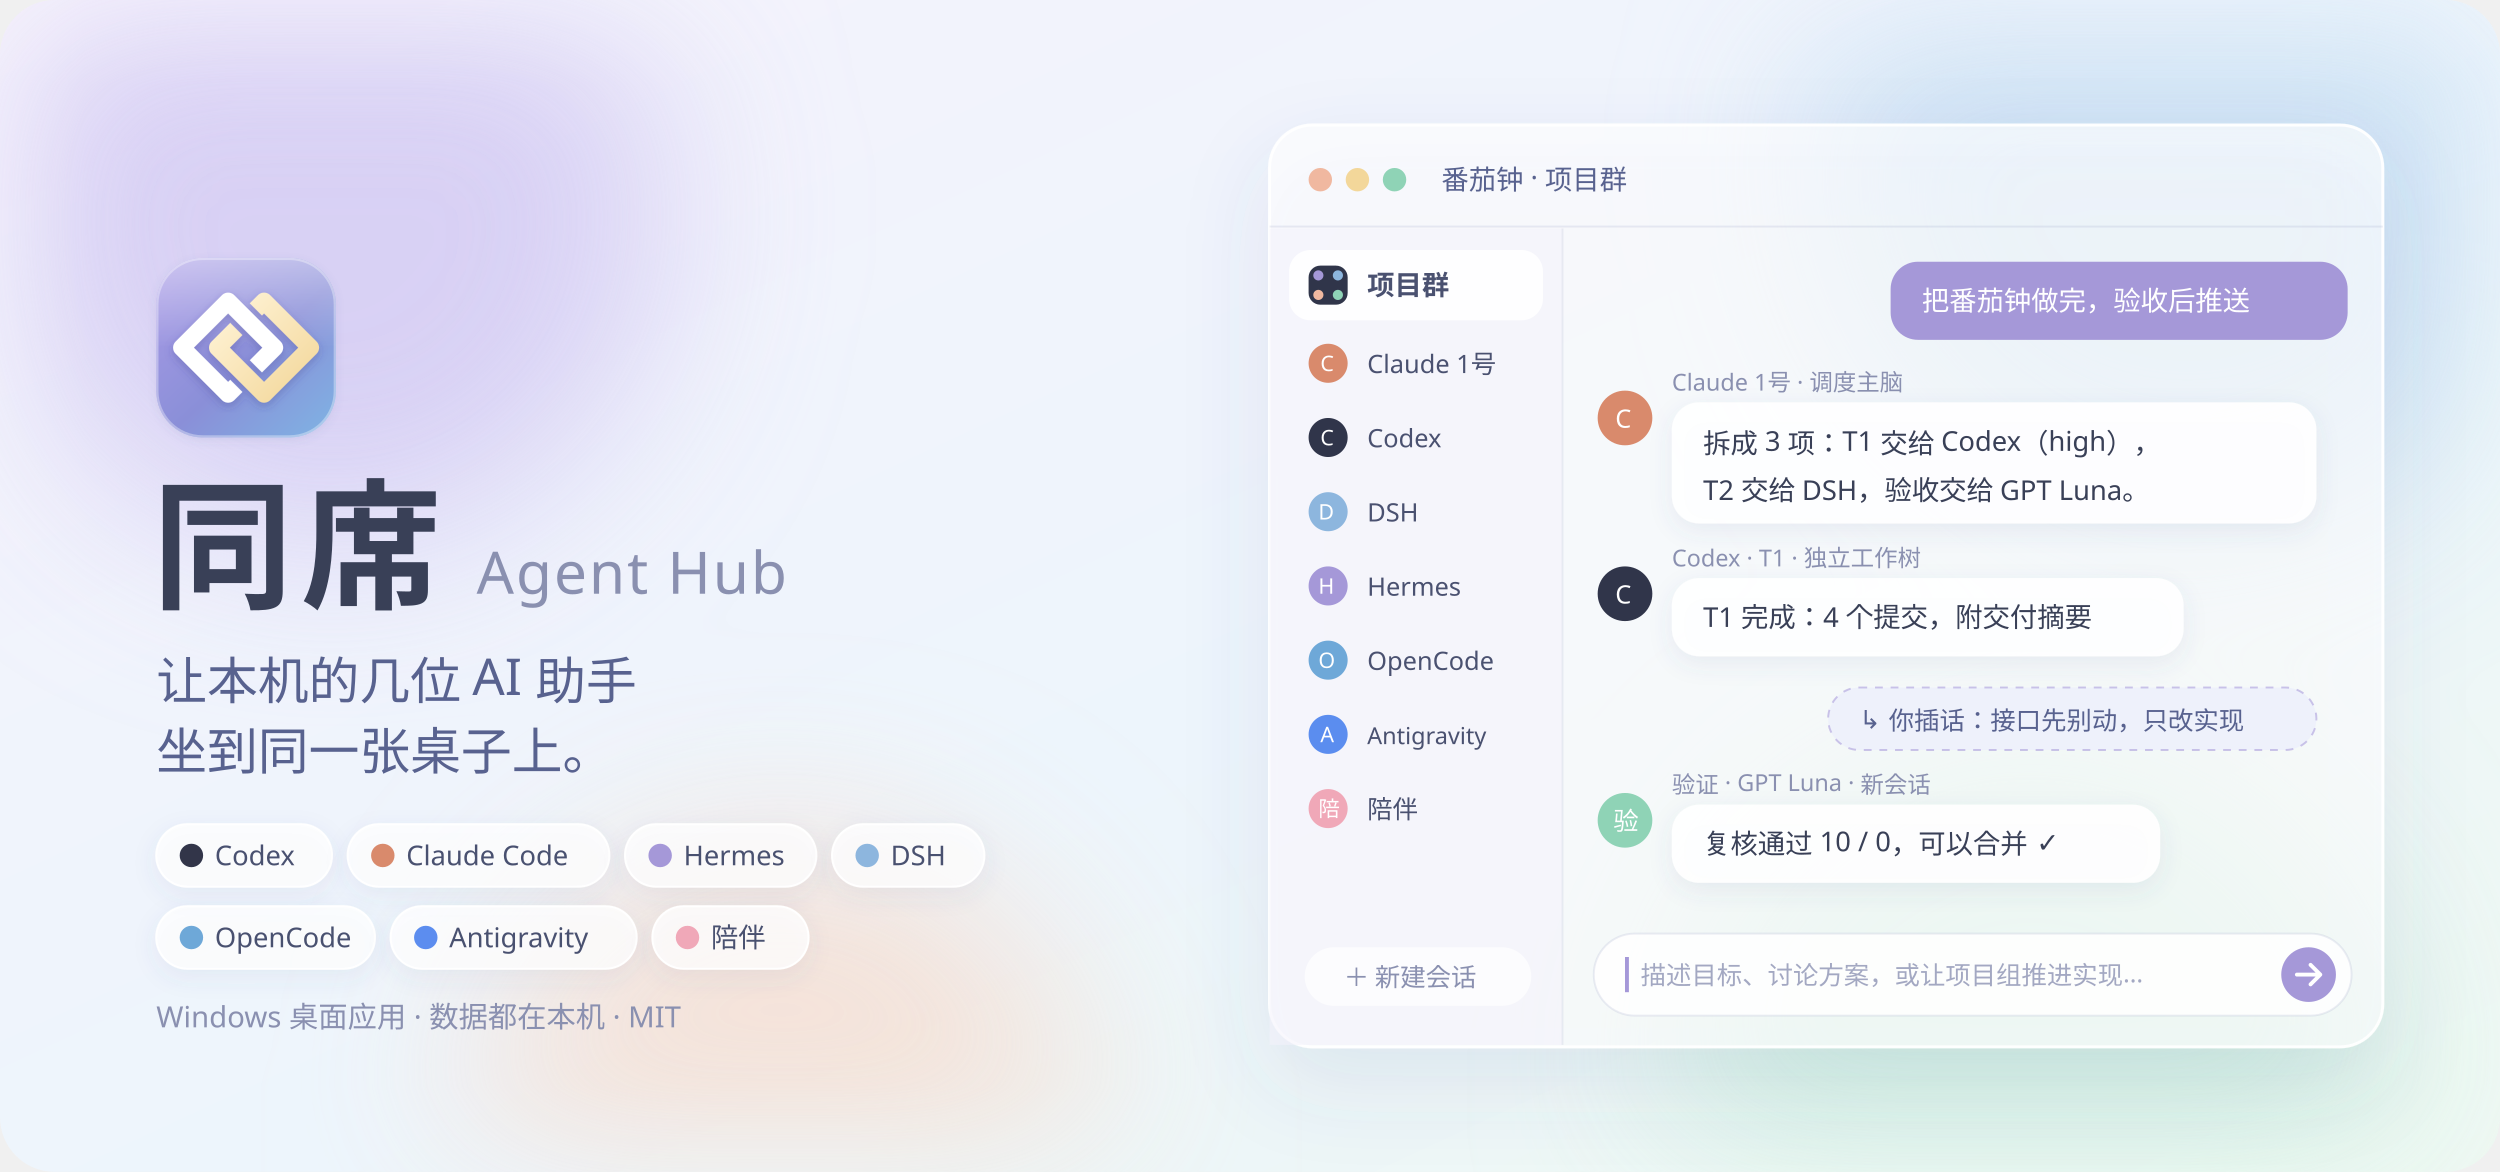
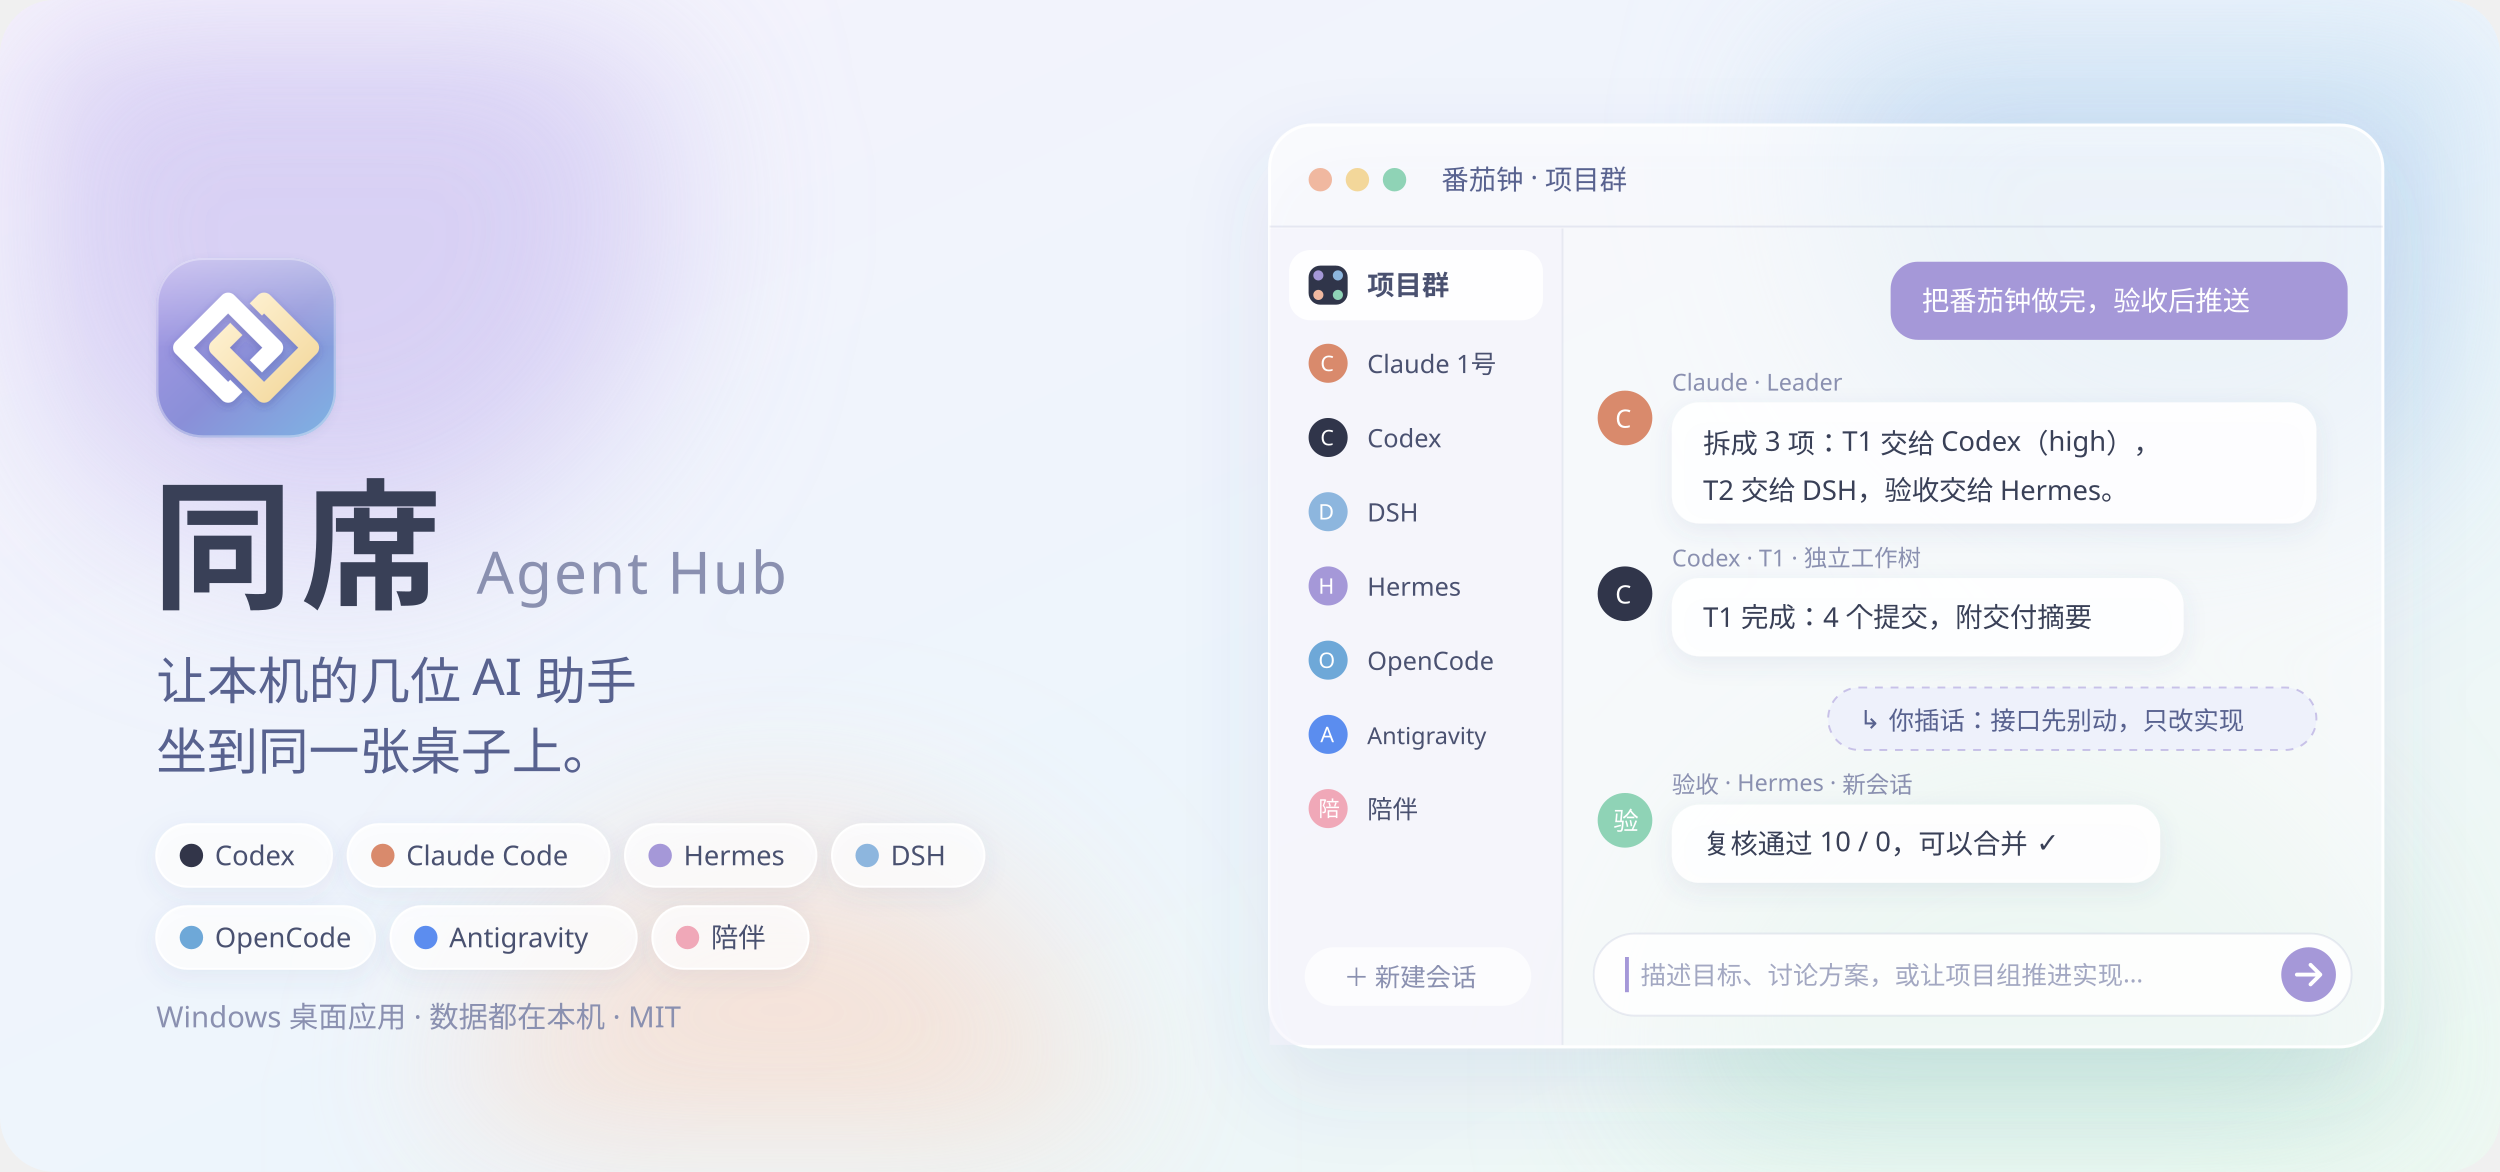
<svg xmlns="http://www.w3.org/2000/svg" viewBox="0 0 1280 600" width="1280" height="600" role="img" aria-label="同席 Agent Hub：让本机的几位 AI 助手坐到同一张桌子上">
  <defs>
    <linearGradient id="bg" x1="0" y1="0" x2="1" y2="1">
      <stop offset="0" stop-color="#f5f2fc" />
      <stop offset=".55" stop-color="#edf5fc" />
      <stop offset="1" stop-color="#eef8f2" />
    </linearGradient>
    <filter id="blur" x="-50%" y="-50%" width="200%" height="200%">
      <feGaussianBlur stdDeviation="46" />
    </filter>
    <filter id="shadow" x="-20%" y="-20%" width="140%" height="150%">
      <feDropShadow dx="0" dy="18" stdDeviation="22" flood-color="#565c96" flood-opacity=".16" />
    </filter>
    <filter id="soft" x="-20%" y="-40%" width="140%" height="200%">
      <feDropShadow dx="0" dy="4" stdDeviation="6" flood-color="#565c96" flood-opacity=".10" />
    </filter>
    <clipPath id="frame">
      <rect width="1280" height="600" rx="28" />
    </clipPath>
    <style>
      text { font-family: 'PingFang SC', 'Microsoft YaHei', 'Noto Sans SC', 'Segoe UI', sans-serif; }
      .mono { font-family: 'Cascadia Code', 'JetBrains Mono', Consolas, monospace; }
    </style>
  </defs>
  <g clip-path="url(#frame)">
    <rect width="1280" height="600" fill="url(#bg)" />
    <g filter="url(#blur)" opacity=".75">
      <circle cx="170" cy="110" r="170" fill="#cfc5f2">
        <animateTransform attributeName="transform" type="translate" values="0 0;26 18;0 0" dur="16s" repeatCount="indefinite" calcMode="spline" keySplines=".45 0 .55 1;.45 0 .55 1" />
      </circle>
      <circle cx="1120" cy="80" r="190" fill="#c3dcf2">
        <animateTransform attributeName="transform" type="translate" values="0 0;-30 22;0 0" dur="18s" repeatCount="indefinite" calcMode="spline" keySplines=".45 0 .55 1;.45 0 .55 1" />
      </circle>
      <circle cx="1040" cy="560" r="180" fill="#c8ecdc">
        <animateTransform attributeName="transform" type="translate" values="0 0;24 -20;0 0" dur="15s" repeatCount="indefinite" calcMode="spline" keySplines=".45 0 .55 1;.45 0 .55 1" />
      </circle>
      <circle cx="400" cy="590" r="160" fill="#f7dccd">
        <animateTransform attributeName="transform" type="translate" values="0 0;-20 -16;0 0" dur="17s" repeatCount="indefinite" calcMode="spline" keySplines=".45 0 .55 1;.45 0 .55 1" />
      </circle>
    </g>
    <g transform="translate(80 132)">
      <g transform="scale(0.3833) translate(-8 -8)" filter="url(#soft)">
        <defs>
          <linearGradient id="m-tile" x1="20" y1="10" x2="236" y2="246" gradientUnits="userSpaceOnUse">
            <stop offset="0" stop-color="#a99be6" />
            <stop offset=".55" stop-color="#8a8fd8" />
            <stop offset="1" stop-color="#7fb2e3" />
          </linearGradient>
          <linearGradient id="m-sheen" x1="0" y1="0" x2="0" y2="1">
            <stop offset="0" stop-color="#fff" stop-opacity=".42" />
            <stop offset=".5" stop-color="#fff" stop-opacity="0" />
          </linearGradient>
          <linearGradient id="m-gold" x1="90" y1="66" x2="214" y2="190" gradientUnits="userSpaceOnUse">
            <stop offset="0" stop-color="#fff4d8" />
            <stop offset="1" stop-color="#f3d79a" />
          </linearGradient>
          <filter id="m-lift" x="-20%" y="-20%" width="140%" height="140%">
            <feDropShadow dx="0" dy="5" stdDeviation="6" flood-color="#3f3a8a" flood-opacity=".28" />
          </filter>
          <mask id="m-cut-top" maskUnits="userSpaceOnUse" x="0" y="0" width="256" height="256">
            <rect width="256" height="256" fill="#fff" />
            <path d="M108 70 148 110" stroke="#000" stroke-width="37" />
          </mask>
          <mask id="m-cut-bottom" maskUnits="userSpaceOnUse" x="0" y="0" width="256" height="256">
            <rect width="256" height="256" fill="#fff" />
            <path d="M108 146 148 186" stroke="#000" stroke-width="37" />
          </mask>
        </defs>
        <rect x="8" y="8" width="240" height="240" rx="62" fill="url(#m-tile)" />
        <rect x="8" y="8" width="240" height="240" rx="62" fill="url(#m-sheen)" />
        <rect x="9.5" y="9.5" width="237" height="237" rx="60.5" fill="none" stroke="#fff" stroke-opacity=".35" stroke-width="3" />
        <g fill="none" stroke-width="23" stroke-linejoin="round" stroke-linecap="round" filter="url(#m-lift)">
          <path d="M90 128 152 66 214 128 152 190Z" stroke="url(#m-gold)" mask="url(#m-cut-top)" />
          <path d="M42 128 104 66 166 128 104 190Z" stroke="#fff" mask="url(#m-cut-bottom)" />
        </g>
      </g>
    </g>
    <text x="78" y="306" font-size="72" font-weight="700" fill="#394057" letter-spacing="4">同席</text>
    <text x="244" y="304" font-size="30" font-weight="500" fill="#8a90b0" letter-spacing="1">Agent Hub</text>
    <text x="80" y="358" font-size="26" fill="#58628f">让本机的几位 AI 助手</text>
    <text x="80" y="394" font-size="26" fill="#58628f">坐到同一张桌子上。</text>
    <g font-size="14" fill="#4a5170">
      <g transform="translate(80 422)" filter="url(#soft)">
        <rect width="90" height="32" rx="16" fill="#fff" fill-opacity=".78" stroke="#fff" />
        <circle cx="18" cy="16" r="6" fill="#30354a" />
        <text x="30" y="21">Codex</text>
      </g>
      <g transform="translate(178 422)" filter="url(#soft)">
        <rect width="134" height="32" rx="16" fill="#fff" fill-opacity=".78" stroke="#fff" />
        <circle cx="18" cy="16" r="6" fill="#d98a6c" />
        <text x="30" y="21">Claude Code</text>
      </g>
      <g transform="translate(320 422)" filter="url(#soft)">
        <rect width="98" height="32" rx="16" fill="#fff" fill-opacity=".78" stroke="#fff" />
        <circle cx="18" cy="16" r="6" fill="#a598d8" />
        <text x="30" y="21">Hermes</text>
      </g>
      <g transform="translate(426 422)" filter="url(#soft)">
        <rect width="78" height="32" rx="16" fill="#fff" fill-opacity=".78" stroke="#fff" />
        <circle cx="18" cy="16" r="6" fill="#8db6de" />
        <text x="30" y="21">DSH</text>
      </g>
      <g transform="translate(80 464)" filter="url(#soft)">
        <rect width="112" height="32" rx="16" fill="#fff" fill-opacity=".78" stroke="#fff" />
        <circle cx="18" cy="16" r="6" fill="#6ea8d8" />
        <text x="30" y="21">OpenCode</text>
      </g>
      <g transform="translate(200 464)" filter="url(#soft)">
        <rect width="126" height="32" rx="16" fill="#fff" fill-opacity=".78" stroke="#fff" />
        <circle cx="18" cy="16" r="6" fill="#5b8def" />
        <text x="30" y="21">Antigravity</text>
      </g>
      <g transform="translate(334 464)" filter="url(#soft)">
        <rect width="80" height="32" rx="16" fill="#fff" fill-opacity=".78" stroke="#fff" />
        <circle cx="18" cy="16" r="6" fill="#f0a8b8" />
        <text x="30" y="21">陪伴</text>
      </g>
    </g>
    <text x="80" y="526" font-size="15" fill="#8a90b0">Windows 桌面应用 · 数据都在本机 · MIT</text>
    <g filter="url(#shadow)">
      <rect x="650" y="64" width="570" height="472" rx="22" fill="#fff" fill-opacity=".64" stroke="#fff" stroke-opacity=".95" stroke-width="1.5" />
    </g>
    <circle cx="676" cy="92" r="6" fill="#f0b8a0" />
    <circle cx="695" cy="92" r="6" fill="#f3d79a" />
    <circle cx="714" cy="92" r="6" fill="#8fd3b6" />
    <text x="738" y="97" font-size="14" fill="#58628f">番茄钟 · 项目群</text>
    <line x1="650" y1="116" x2="1220" y2="116" stroke="#767eac" stroke-opacity=".14" />
    <rect x="650" y="117" width="150" height="418" fill="#f3f1fb" fill-opacity=".55" />
    <line x1="800" y1="117" x2="800" y2="535" stroke="#767eac" stroke-opacity=".12" />
    <g font-size="13" fill="#4a5170">
      <rect x="660" y="128" width="130" height="36" rx="11" fill="#fff" fill-opacity=".9" />
      <rect x="670" y="136" width="20" height="20" rx="6" fill="#30354a" />
      <circle cx="675" cy="141" r="2.6" fill="#a598d8" />
      <circle cx="685" cy="141" r="2.6" fill="#8db6de" />
      <circle cx="675" cy="151" r="2.6" fill="#f0b8a0" />
      <circle cx="685" cy="151" r="2.6" fill="#8fd3b6" />
      <text x="700" y="151" font-weight="600" font-size="14">项目群</text>
      <circle cx="680" cy="186" r="10" fill="#d98a6c" />
      <text x="676" y="190" font-size="11" fill="#fff">C</text>
      <text x="700" y="191">Claude 1号</text>
      <circle cx="680" cy="224" r="10" fill="#30354a" />
      <text x="676" y="228" font-size="11" fill="#fff">C</text>
      <text x="700" y="229">Codex</text>
      <circle cx="680" cy="262" r="10" fill="#8db6de" />
      <text x="675" y="266" font-size="11" fill="#fff">D</text>
      <text x="700" y="267">DSH</text>
      <circle cx="680" cy="300" r="10" fill="#a598d8" />
      <text x="675" y="304" font-size="11" fill="#fff">H</text>
      <text x="700" y="305">Hermes</text>
      <circle cx="680" cy="338" r="10" fill="#6ea8d8" />
      <text x="675" y="342" font-size="11" fill="#fff">O</text>
      <text x="700" y="343">OpenCode</text>
      <circle cx="680" cy="376" r="10" fill="#5b8def" />
      <text x="676" y="380" font-size="11" fill="#fff">A</text>
      <text x="700" y="381" font-size="12">Antigravity</text>
      <circle cx="680" cy="414" r="10" fill="#f0a8b8" />
      <text x="675" y="418" font-size="11" fill="#fff">陪</text>
      <text x="700" y="419">陪伴</text>
      <rect x="668" y="485" width="116" height="30" rx="15" fill="#fff" fill-opacity=".7" />
      <text x="688" y="505" font-size="13" fill="#8a90b0">＋ 新建会话</text>
    </g>
    <g font-size="14" fill="#394057">
      <g>
        <animate attributeName="opacity" values="0;0;1;1;0;0" keyTimes="0;.04;.09;.88;.94;1" dur="13s" repeatCount="indefinite" />
        <animateTransform attributeName="transform" type="translate" values="0 10;0 10;0 0;0 0;0 0;0 10" keyTimes="0;.04;.09;.88;.94;1" dur="13s" repeatCount="indefinite" calcMode="spline" keySplines="0 0 1 1;.2 .8 .2 1;0 0 1 1;0 0 1 1;0 0 1 1" />
        <rect x="968" y="134" width="234" height="40" rx="14" fill="#a598d8" />
        <text x="984" y="159" fill="#fff">把番茄钟做完，验收后推送</text>
      </g>
      <g>
        <animate attributeName="opacity" values="0;0;1;1;0;0" keyTimes="0;.15;.20;.88;.94;1" dur="13s" repeatCount="indefinite" />
        <animateTransform attributeName="transform" type="translate" values="0 10;0 10;0 0;0 0;0 0;0 10" keyTimes="0;.15;.20;.88;.94;1" dur="13s" repeatCount="indefinite" calcMode="spline" keySplines="0 0 1 1;.2 .8 .2 1;0 0 1 1;0 0 1 1;0 0 1 1" />
        <circle cx="832" cy="214" r="14" fill="#d98a6c" />
        <text x="827" y="219" font-size="13" fill="#fff">C</text>
-         <text x="856" y="200" font-size="12" fill="#8a90b0">Claude 1号 · 调度主脑</text>
+         <text x="856" y="200" font-size="12" fill="#8a90b0">Claude · Leader</text>
        <rect x="856" y="206" width="330" height="62" rx="14" fill="#fff" fill-opacity=".92" filter="url(#soft)" />
        <text x="872" y="232">拆成 3 项：T1 交给 Codex（high），</text>
-         <text x="872" y="256">T2 交给 DSH，验收交给 GPT Luna。</text>
+         <text x="872" y="256">T2 交给 DSH，验收交给 Hermes。</text>
      </g>
      <g>
        <animate attributeName="opacity" values="0;0;1;1;0;0" keyTimes="0;.30;.35;.88;.94;1" dur="13s" repeatCount="indefinite" />
        <animateTransform attributeName="transform" type="translate" values="0 10;0 10;0 0;0 0;0 0;0 10" keyTimes="0;.30;.35;.88;.94;1" dur="13s" repeatCount="indefinite" calcMode="spline" keySplines="0 0 1 1;.2 .8 .2 1;0 0 1 1;0 0 1 1;0 0 1 1" />
        <circle cx="832" cy="304" r="14" fill="#30354a" />
        <text x="827" y="309" font-size="13" fill="#fff">C</text>
        <text x="856" y="290" font-size="12" fill="#8a90b0">Codex · T1 · 独立工作树</text>
        <rect x="856" y="296" width="262" height="40" rx="14" fill="#fff" fill-opacity=".92" filter="url(#soft)" />
        <text x="872" y="321">T1 完成：4 个提交，附交付摘要</text>
      </g>
      <g>
        <animate attributeName="opacity" values="0;0;1;1;0;0" keyTimes="0;.46;.51;.88;.94;1" dur="13s" repeatCount="indefinite" />
        <animateTransform attributeName="transform" type="translate" values="0 10;0 10;0 0;0 0;0 0;0 10" keyTimes="0;.46;.51;.88;.94;1" dur="13s" repeatCount="indefinite" calcMode="spline" keySplines="0 0 1 1;.2 .8 .2 1;0 0 1 1;0 0 1 1;0 0 1 1" />
        <rect x="936" y="352" width="250" height="32" rx="16" fill="#eef1fb" stroke="#a598d8" stroke-opacity=".55" stroke-dasharray="4 4" />
        <text x="952" y="373" font-size="13" fill="#58628f">↳ 你插话：接口先别动，只改实现</text>
      </g>
      <g>
        <animate attributeName="opacity" values="0;0;1;1;0;0" keyTimes="0;.60;.65;.88;.94;1" dur="13s" repeatCount="indefinite" />
        <animateTransform attributeName="transform" type="translate" values="0 10;0 10;0 0;0 0;0 0;0 10" keyTimes="0;.60;.65;.88;.94;1" dur="13s" repeatCount="indefinite" calcMode="spline" keySplines="0 0 1 1;.2 .8 .2 1;0 0 1 1;0 0 1 1;0 0 1 1" />
        <circle cx="832" cy="420" r="14" fill="#8fd3b6" />
        <text x="826" y="425" font-size="13" fill="#fff">验</text>
-         <text x="856" y="406" font-size="12" fill="#8a90b0">验证 · GPT Luna · 新会话</text>
+         <text x="856" y="406" font-size="12" fill="#8a90b0">验收 · Hermes · 新会话</text>
        <rect x="856" y="412" width="250" height="40" rx="14" fill="#fff" fill-opacity=".92" filter="url(#soft)" />
        <text x="872" y="437">复核通过 10 / 0，可以合并 ✓</text>
      </g>
    </g>
    <rect x="816" y="478" width="388" height="42" rx="21" fill="#fff" fill-opacity=".86" stroke="#767eac" stroke-opacity=".14" />
    <text x="840" y="504" font-size="13" fill="#a3a8c2">描述目标、讨论方案，或让项目组推进实现…</text>
    <rect x="832" y="490" width="2" height="18" fill="#a598d8">
      <animate attributeName="opacity" values="1;1;0;0" keyTimes="0;.5;.5;1" dur="1.1s" repeatCount="indefinite" />
    </rect>
    <circle cx="1182" cy="499" r="14" fill="#a598d8" />
    <path d="M1176 499h11m-4-5 5 5-5 5" stroke="#fff" stroke-width="2" fill="none" stroke-linecap="round" stroke-linejoin="round" />
  </g>
</svg>
